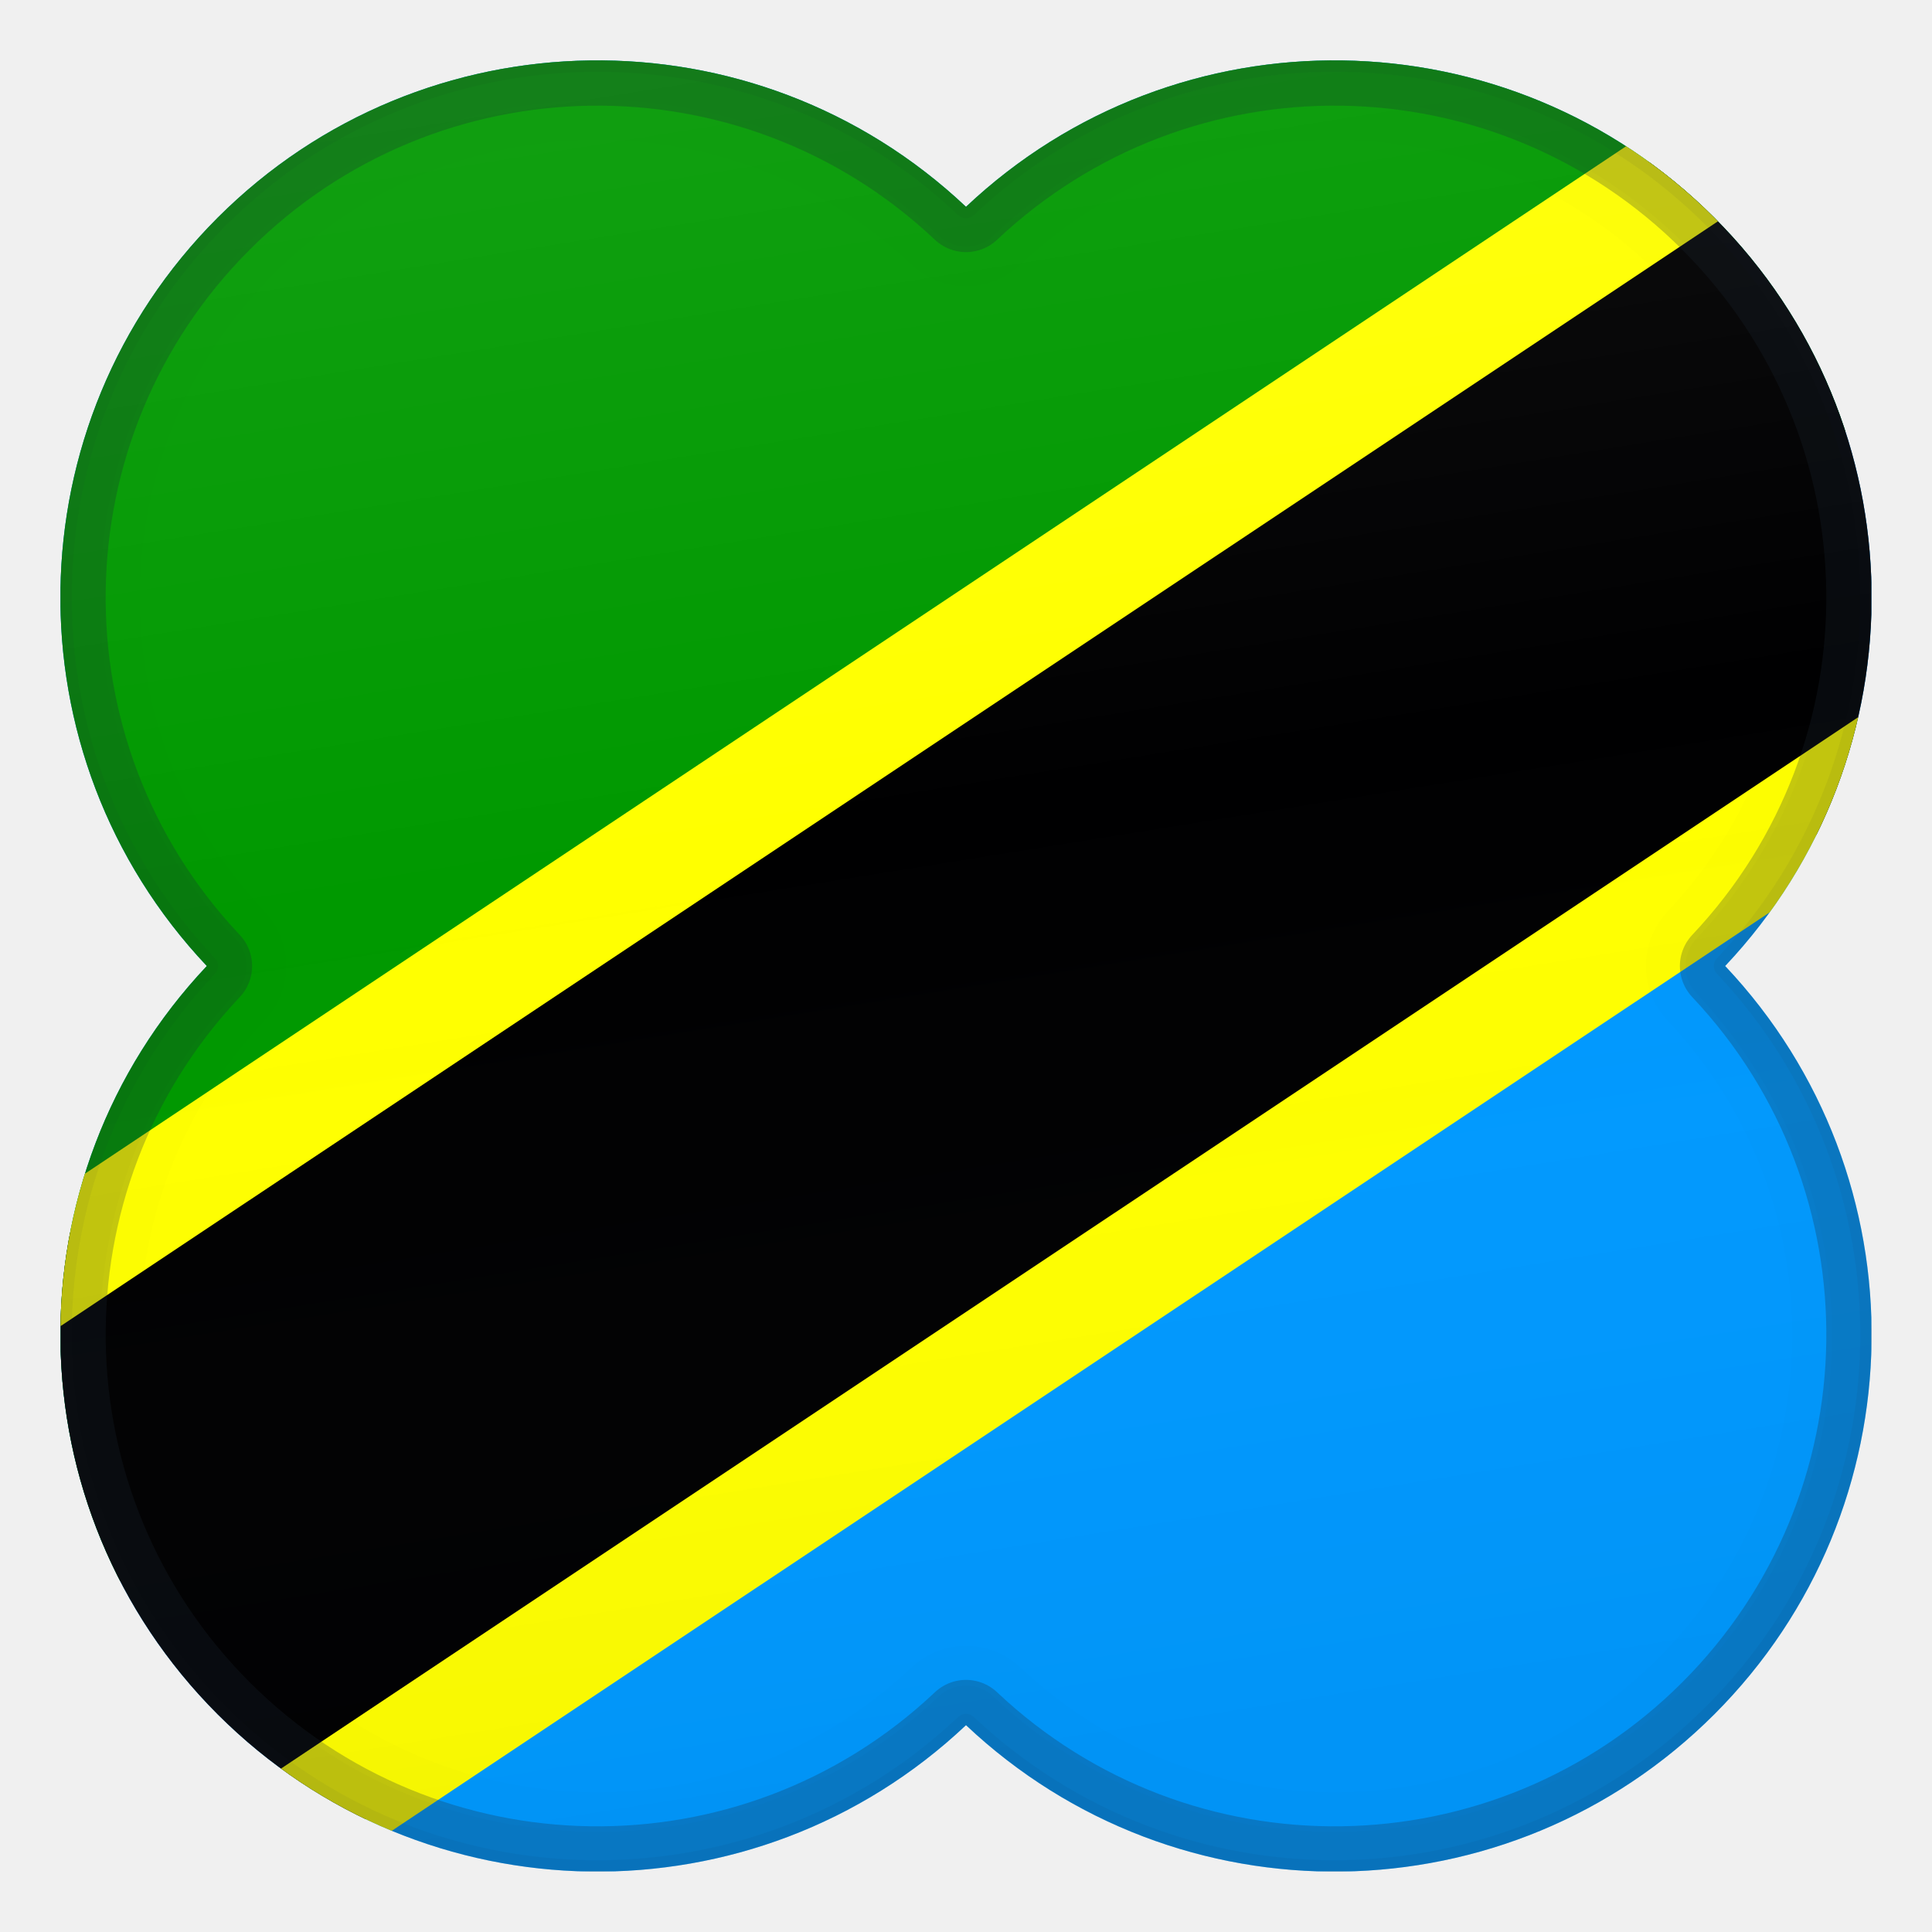
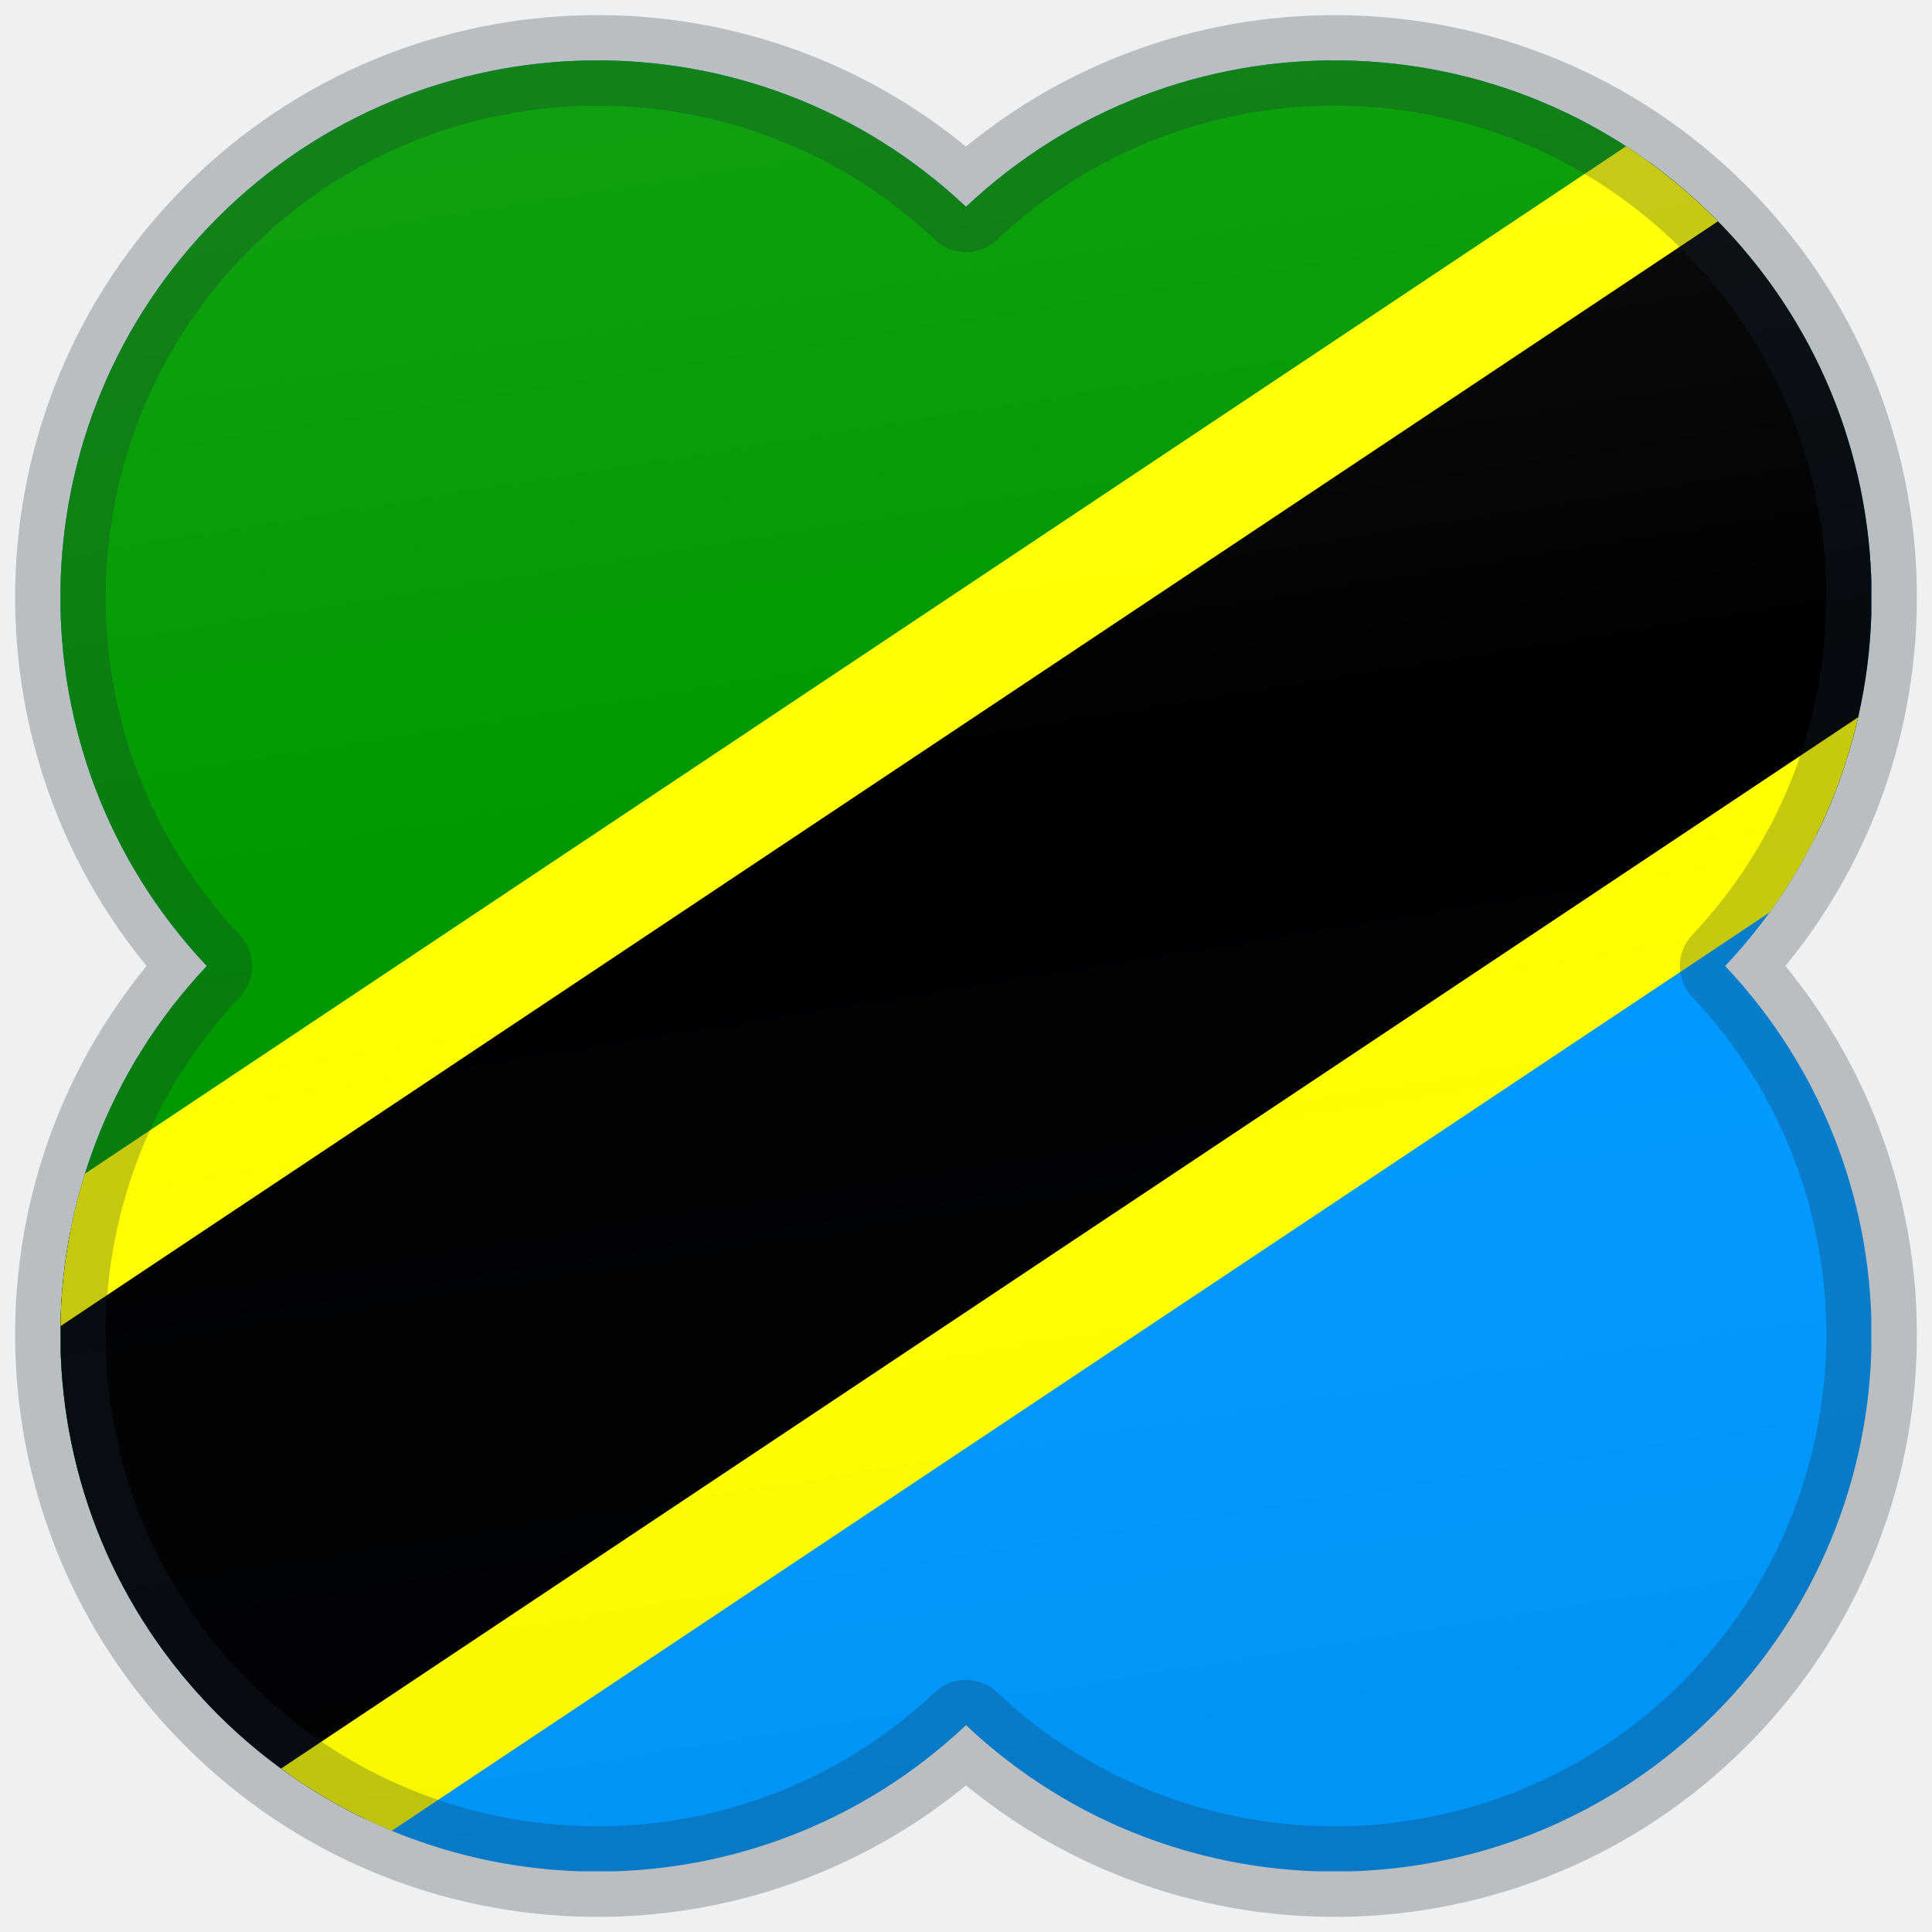
<svg xmlns="http://www.w3.org/2000/svg" viewBox="0 0 512 512" width="512" height="512" role="img" aria-labelledby="petal-soft-tz-title">
  <defs>
    <path id="petal-soft-tz-shape" d="M 256 54.811 A 142.322 142.322 0 0 1 457.189 256 A 142.322 142.322 0 0 1 256 457.189 A 142.322 142.322 0 0 1 54.811 256 A 142.322 142.322 0 0 1 256 54.811 Z" />
    <clipPath id="petal-soft-tz-clip" clipPathUnits="userSpaceOnUse">
      <path d="M 256 54.811 A 142.322 142.322 0 0 1 457.189 256 A 142.322 142.322 0 0 1 256 457.189 A 142.322 142.322 0 0 1 54.811 256 A 142.322 142.322 0 0 1 256 54.811 Z" />
    </clipPath>
    <linearGradient id="petal-soft-tz-shade" x1="0" y1="0" x2="0.16" y2="1">
      <stop offset="0%" stop-color="#ffffff" stop-opacity=".075" />
      <stop offset="48%" stop-color="#ffffff" stop-opacity="0" />
      <stop offset="100%" stop-color="#151a2b" stop-opacity=".038" />
    </linearGradient>
    <clipPath id="petal-soft-tz-source-tz-a">
      <path fill-opacity=".7" d="M102.9 0h496v496H103z" />
    </clipPath>
  </defs>
  <g clip-path="url(#petal-soft-tz-clip)">
    <path d="M 256 54.811 A 142.322 142.322 0 0 1 457.189 256 A 142.322 142.322 0 0 1 256 457.189 A 142.322 142.322 0 0 1 54.811 256 A 142.322 142.322 0 0 1 256 54.811 Z" fill="#fff" />
    <g transform="translate(16, 16) scale(0.9375)">
      <g clip-path="url(#petal-soft-tz-source-tz-a)" transform="translate(-106.2)scale(1.0321)">
        <g fill-rule="evenodd" stroke-width="1pt">
          <path fill="#09f" d="M0 0h744.1v496H0z" />
          <path fill="#090" d="M0 0h744.1L0 496z" />
          <path fill="#000001" d="M0 496h165.4L744 103.4V0H578.7L0 392.7v103.4z" />
          <path fill="#ff0" d="M0 378 567 0h56L0 415.3v-37.2zm121.1 118 623-415.3V118L177 496z" />
        </g>
      </g>
    </g>
    <path d="M 256 54.811 A 142.322 142.322 0 0 1 457.189 256 A 142.322 142.322 0 0 1 256 457.189 A 142.322 142.322 0 0 1 54.811 256 A 142.322 142.322 0 0 1 256 54.811 Z" fill="url(#petal-soft-tz-shade)" />
-     <path d="M 256 54.811 A 142.322 142.322 0 0 1 457.189 256 A 142.322 142.322 0 0 1 256 457.189 A 142.322 142.322 0 0 1 54.811 256 A 142.322 142.322 0 0 1 256 54.811 Z" fill="none" stroke="#1c2433" stroke-width="42" stroke-opacity="0.01" stroke-linejoin="round" />
-     <path d="M 256 54.811 A 142.322 142.322 0 0 1 457.189 256 A 142.322 142.322 0 0 1 256 457.189 A 142.322 142.322 0 0 1 54.811 256 A 142.322 142.322 0 0 1 256 54.811 Z" fill="none" stroke="#1c2433" stroke-width="21" stroke-opacity="0.016" stroke-linejoin="round" />
-     <path d="M 256 54.811 A 142.322 142.322 0 0 1 457.189 256 A 142.322 142.322 0 0 1 256 457.189 A 142.322 142.322 0 0 1 54.811 256 A 142.322 142.322 0 0 1 256 54.811 Z" fill="none" stroke="#1c2433" stroke-width="6" stroke-opacity="0.05" stroke-linejoin="round" />
-     <path d="M 256 54.811 A 142.322 142.322 0 0 1 457.189 256 A 142.322 142.322 0 0 1 256 457.189 A 142.322 142.322 0 0 1 54.811 256 A 142.322 142.322 0 0 1 256 54.811 Z" fill="none" stroke="#1f2937" stroke-width="24" stroke-opacity="0.25" stroke-linejoin="round" />
  </g>
+   <path d="M 256 54.811 A 142.322 142.322 0 0 1 457.189 256 A 142.322 142.322 0 0 1 256 457.189 A 142.322 142.322 0 0 1 54.811 256 A 142.322 142.322 0 0 1 256 54.811 Z" fill="none" stroke="#1f2937" stroke-width="24" stroke-opacity="0.25" stroke-linejoin="round" />
</svg>
